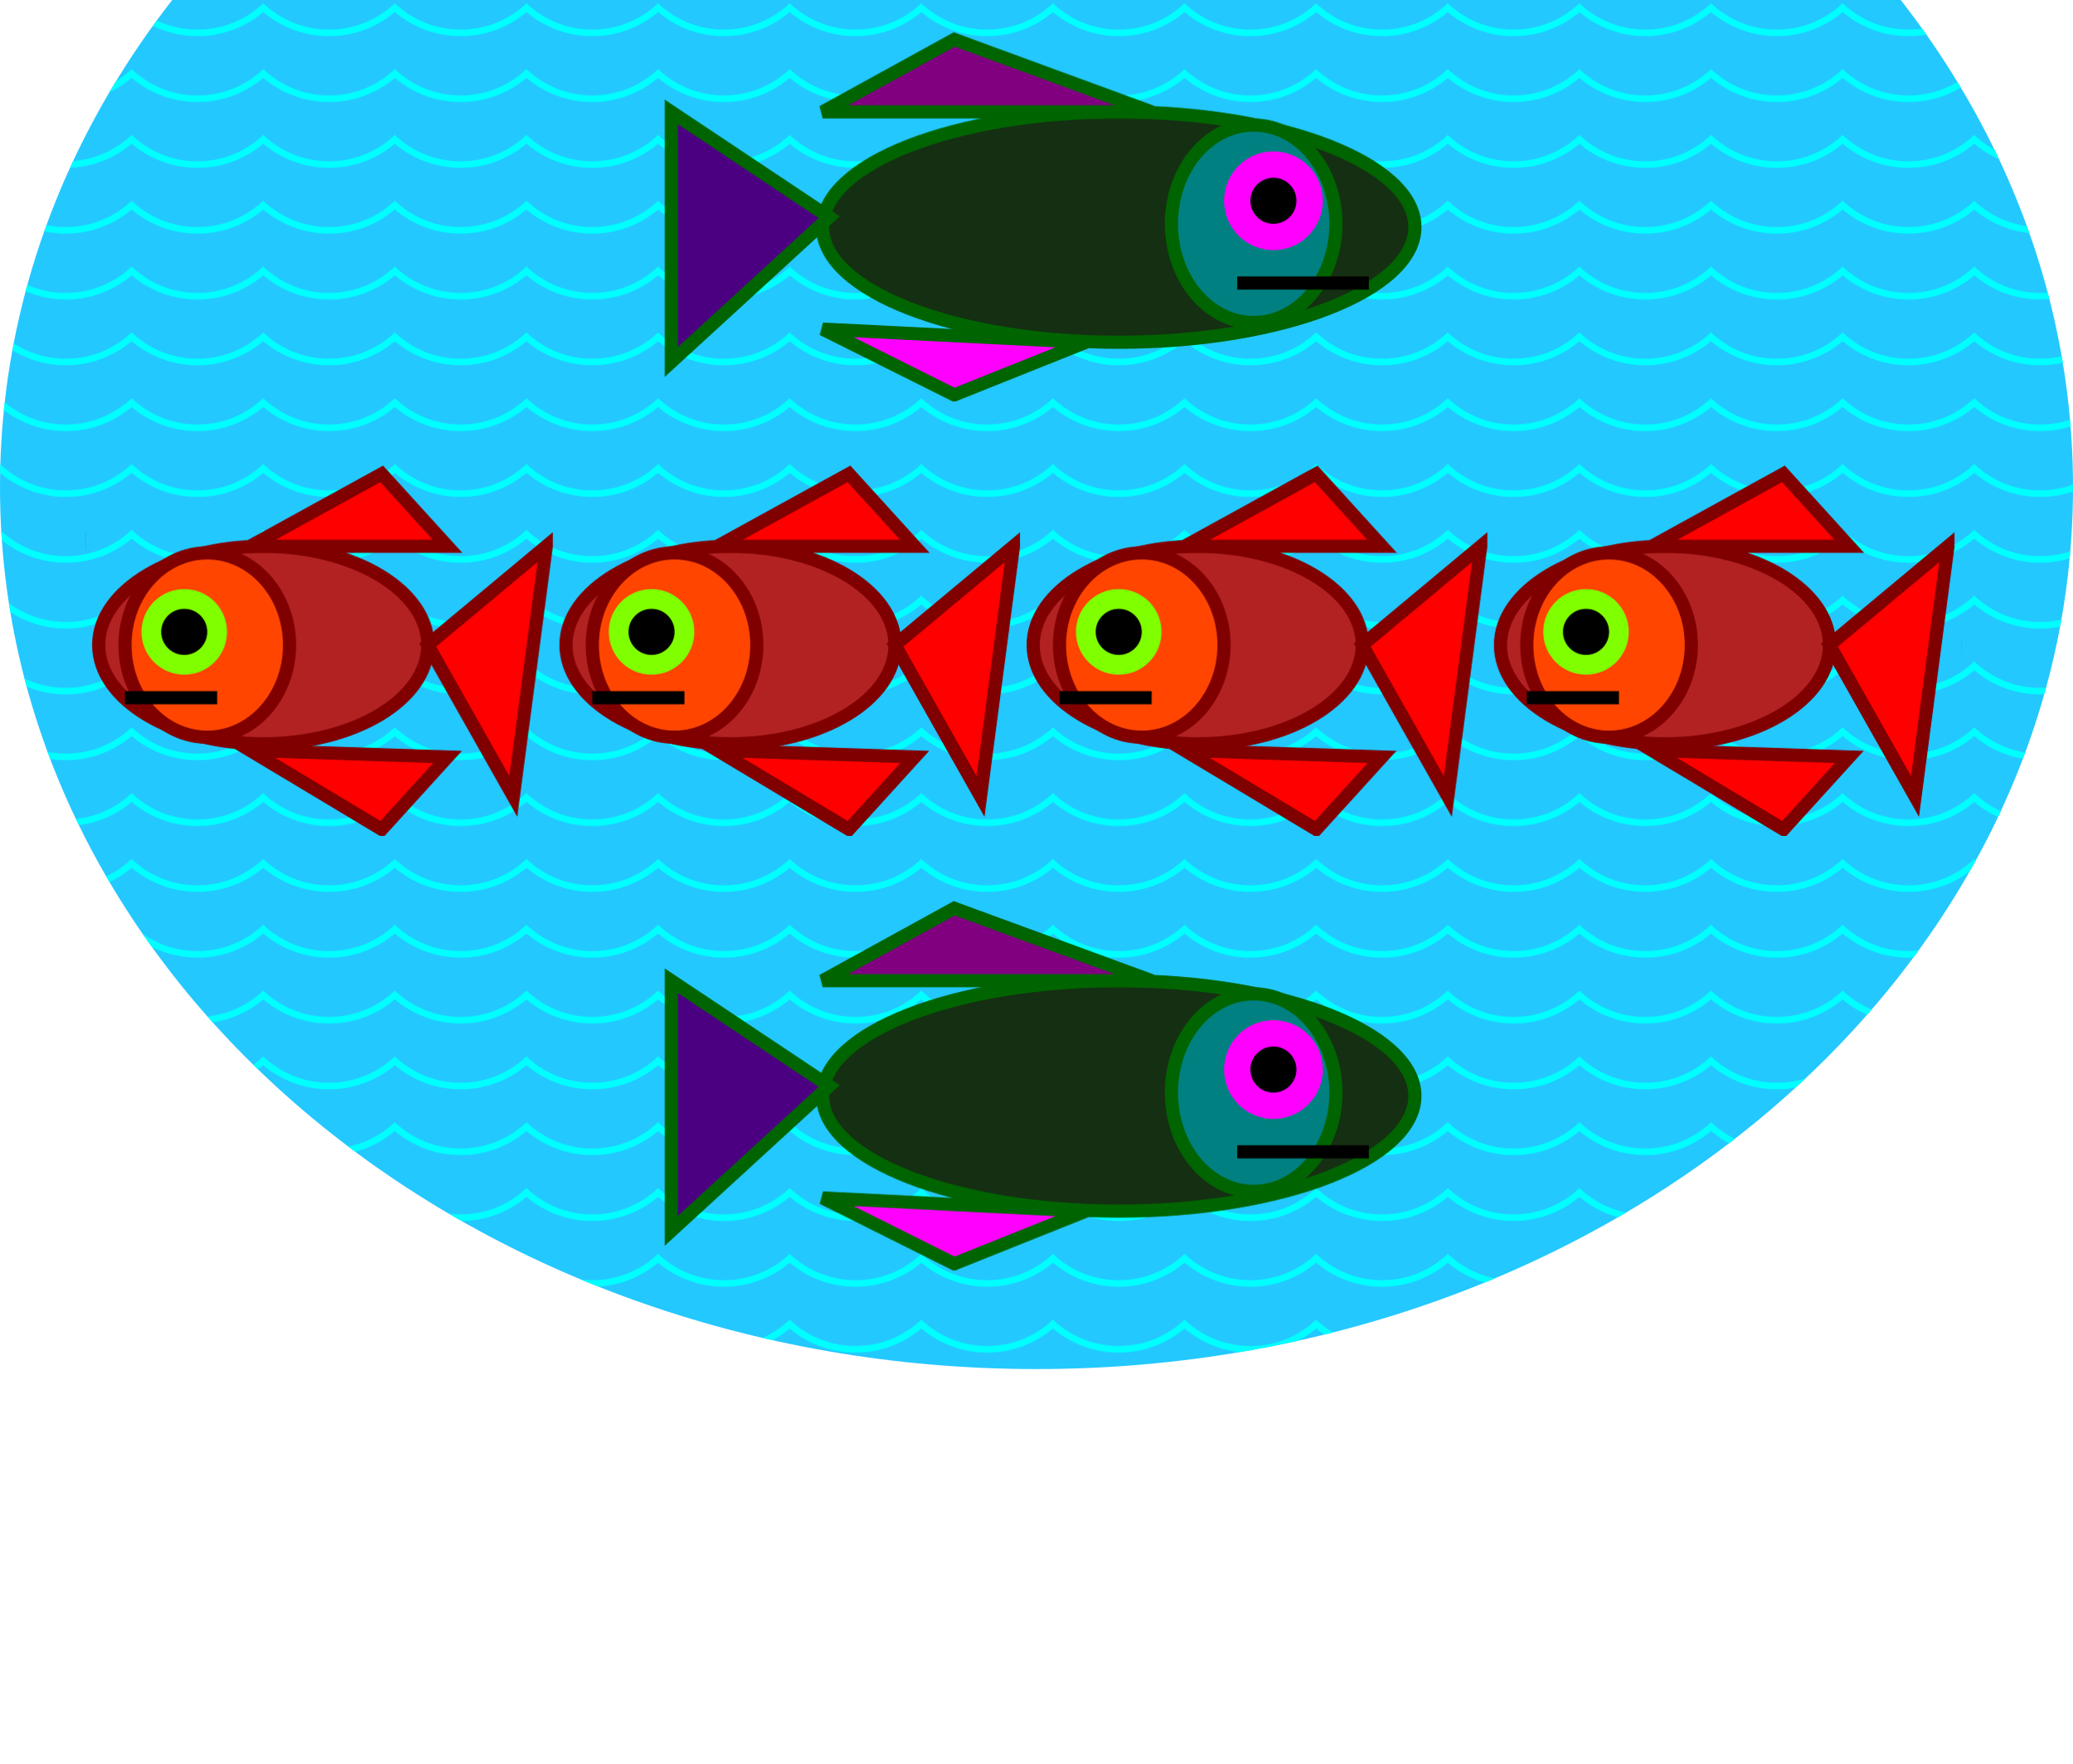
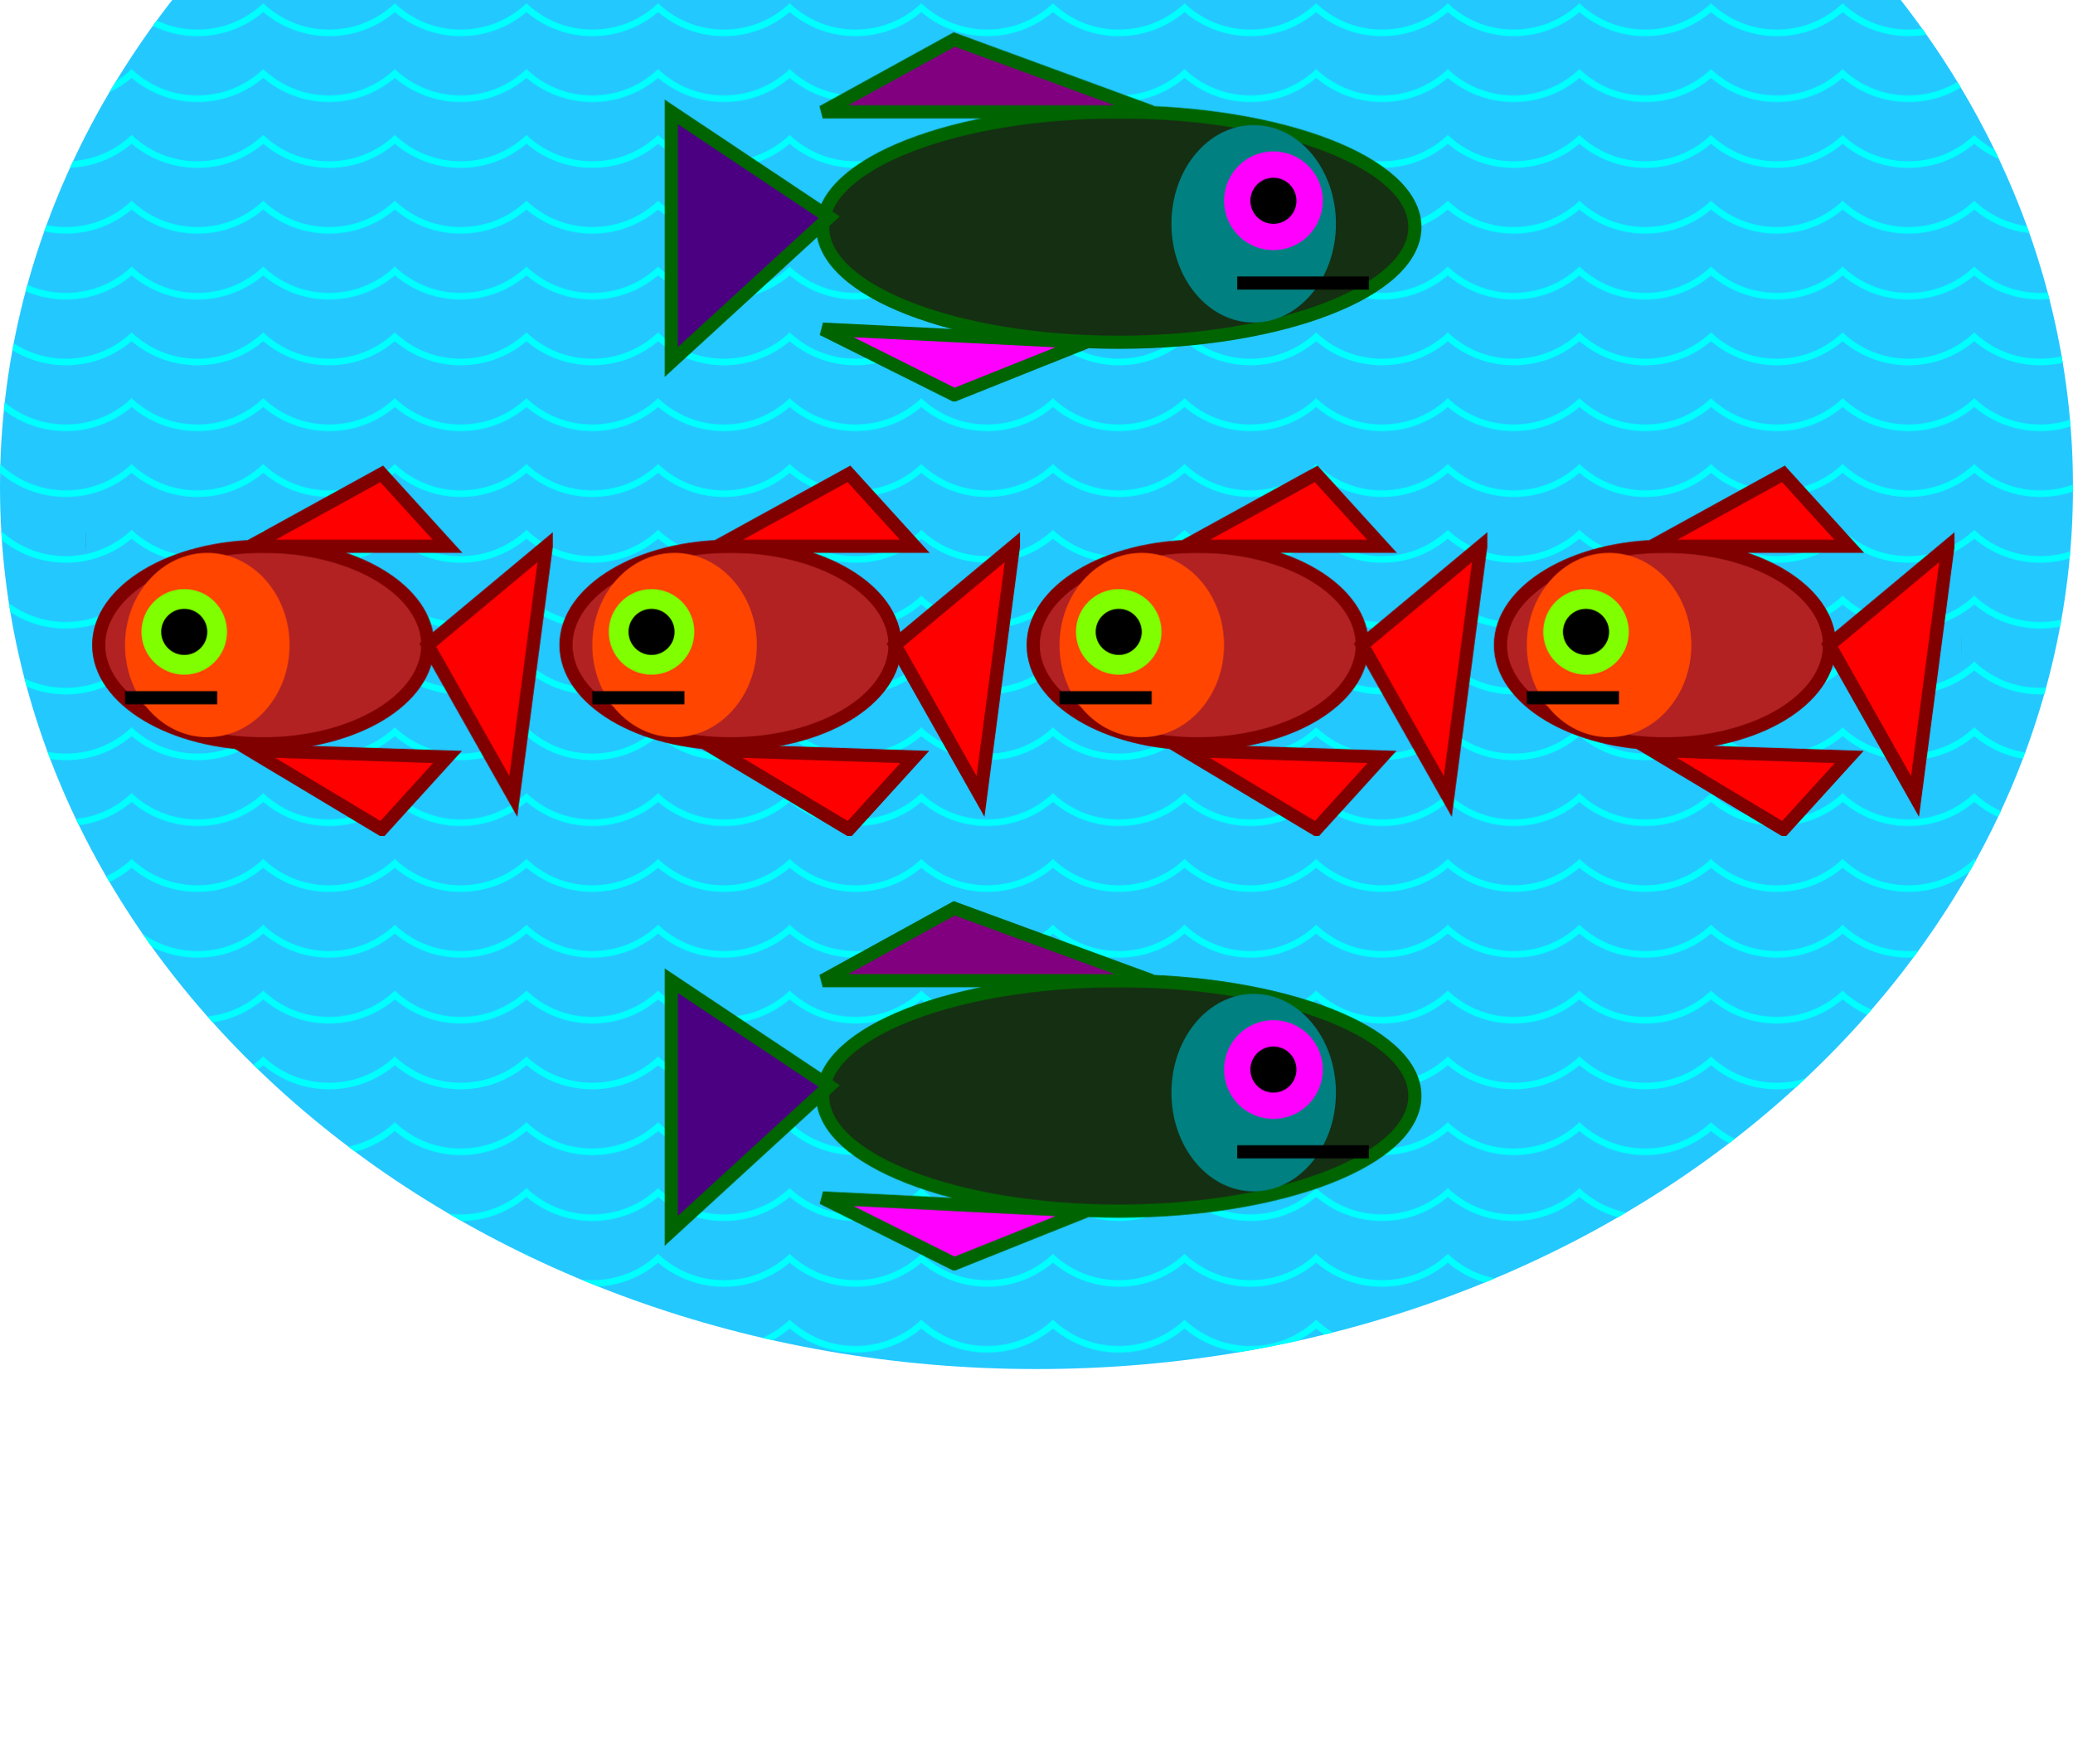
<svg xmlns="http://www.w3.org/2000/svg" width="315" height="268" x="0" y="0" id="cover4">
  <defs>
    <pattern id="waterPattern" patternUnits="userSpaceOnUse" x="0" y="0" height="10" width="20">
      <circle cx="10" cy="-10" r="15" fill="transparent" stroke="aqua" stroke-width="1" />
    </pattern>
    <pattern id="smallGreenFish" patternUnits="userSpaceOnUse" x="0" y="0" width="71" height="70">
      <rect width="50" height="30" x="2" y="22" rx="30" fill="green" stroke="darkgreen" stroke-width="2" />
      <polygon points="52,37 70,22 65,60" style="fill:chartreuse;stroke:darkgreen;stroke-width:2;" />
      <polygon points="25,22 45,11 55,22" style="fill:chartreuse;stroke:darkgreen;stroke-width:2;" />
      <polygon points="25,53 45,65 55,54" style="fill:chartreuse;stroke:darkgreen;stroke-width:2;" />
      <rect width="10" height="10" rx="5" stroke="red" stroke-width="3" x="12" y="30" />
      <polygon points="6,45 28,45 6,45" style="stroke:black;stroke-width:2;" />
    </pattern>
    <pattern id="greenFish" patternUnits="userSpaceOnUse" x="100" y="-5" width="120" height="66">
      <rect width="90" height="35" x="25" y="22" rx="50" fill="#152f13" stroke="darkgreen" stroke-width="2" />
-       <rect width="25" height="30" x="78" y="24" rx="50" fill="teal" stroke="darkgreen" stroke-width="2" />
+       <rect width="25" height="30" x="78" y="24" rx="50" fill="teal" />
      <polygon points="26,38 2,22 2,60" style="fill:indigo;stroke:darkgreen;stroke-width:2;" />
      <polygon points="25,22 45,11 75,22" style="fill:purple;stroke:darkgreen;stroke-width:2;" />
      <polygon points="25,55 45,65 65,57" style="fill:fuchsia;stroke:darkgreen;stroke-width:2;" />
      <rect width="11" height="11" x="88" y="30" rx="10" stroke="magenta" stroke-width="4" />
      <polygon points="108,48 88,48 108,48" style="stroke:black;stroke-width:2;" />
    </pattern>
    <pattern id="redFish" patternUnits="userSpaceOnUse" x="13" y="-5" width="71" height="66">
      <rect width="50" height="30" x="2" y="22" rx="30" fill="firebrick" stroke="maroon" stroke-width="2" />
-       <rect width="25" height="28" x="6" y="23" rx="30" fill="orangered" stroke="maroon" stroke-width="2" />
+       <rect width="25" height="28" x="6" y="23" rx="30" fill="orangered" />
      <polygon points="52,37 70,22 65,60" style="fill:red;stroke:maroon;stroke-width:2;" />
      <polygon points="25,22 45,11 55,22" style="fill:red;stroke:maroon;stroke-width:2;" />
      <polygon points="25,53 45,65 55,54" style="fill:red;stroke:maroon;stroke-width:2;" />
      <rect width="10" height="10" x="10" y="30" rx="5" stroke="chartreuse" stroke-width="3" />
      <polygon points="6,45 20,45 6,45" style="stroke:black;stroke-width:2;" />
    </pattern>
  </defs>
  <rect width="315" height="268" x="0" y="-60" rx="200" fill="#23c8ff" />
  <rect width="315" height="268" x="0" y="-60" rx="200" fill="url(#waterPattern)" />
  <rect width="120" height="66" x="100" y="0" fill="url(#greenFish)" />
  <rect width="120" height="66" x="100" y="128" fill="url(#greenFish)" />
  <rect width="285" height="66" x="13" y="66" fill="url(#redFish)" />
</svg>
